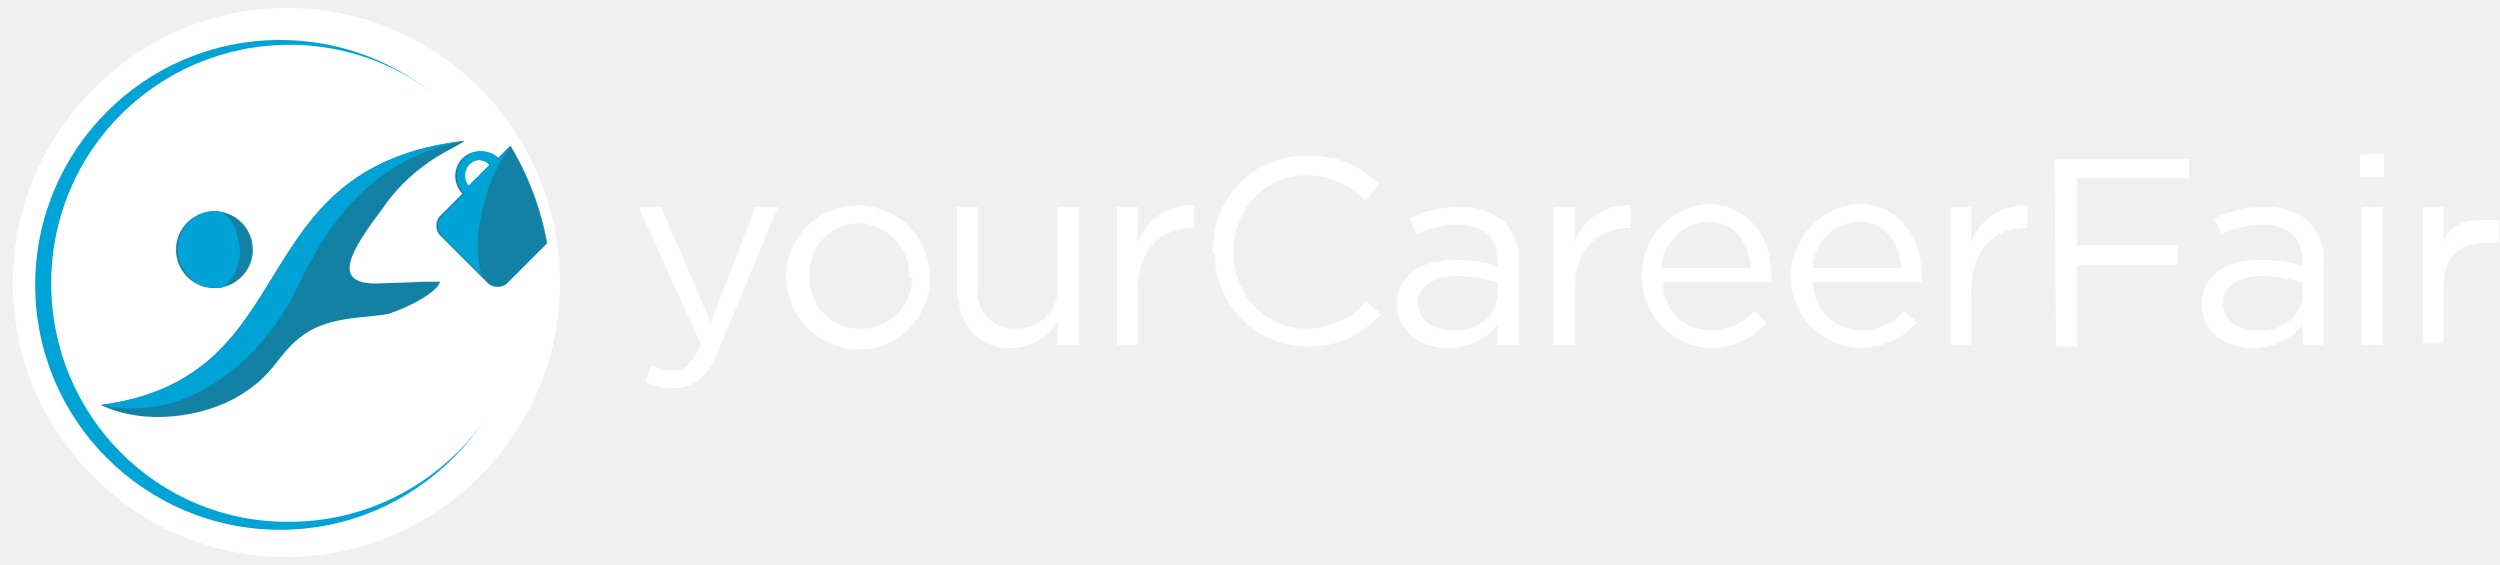
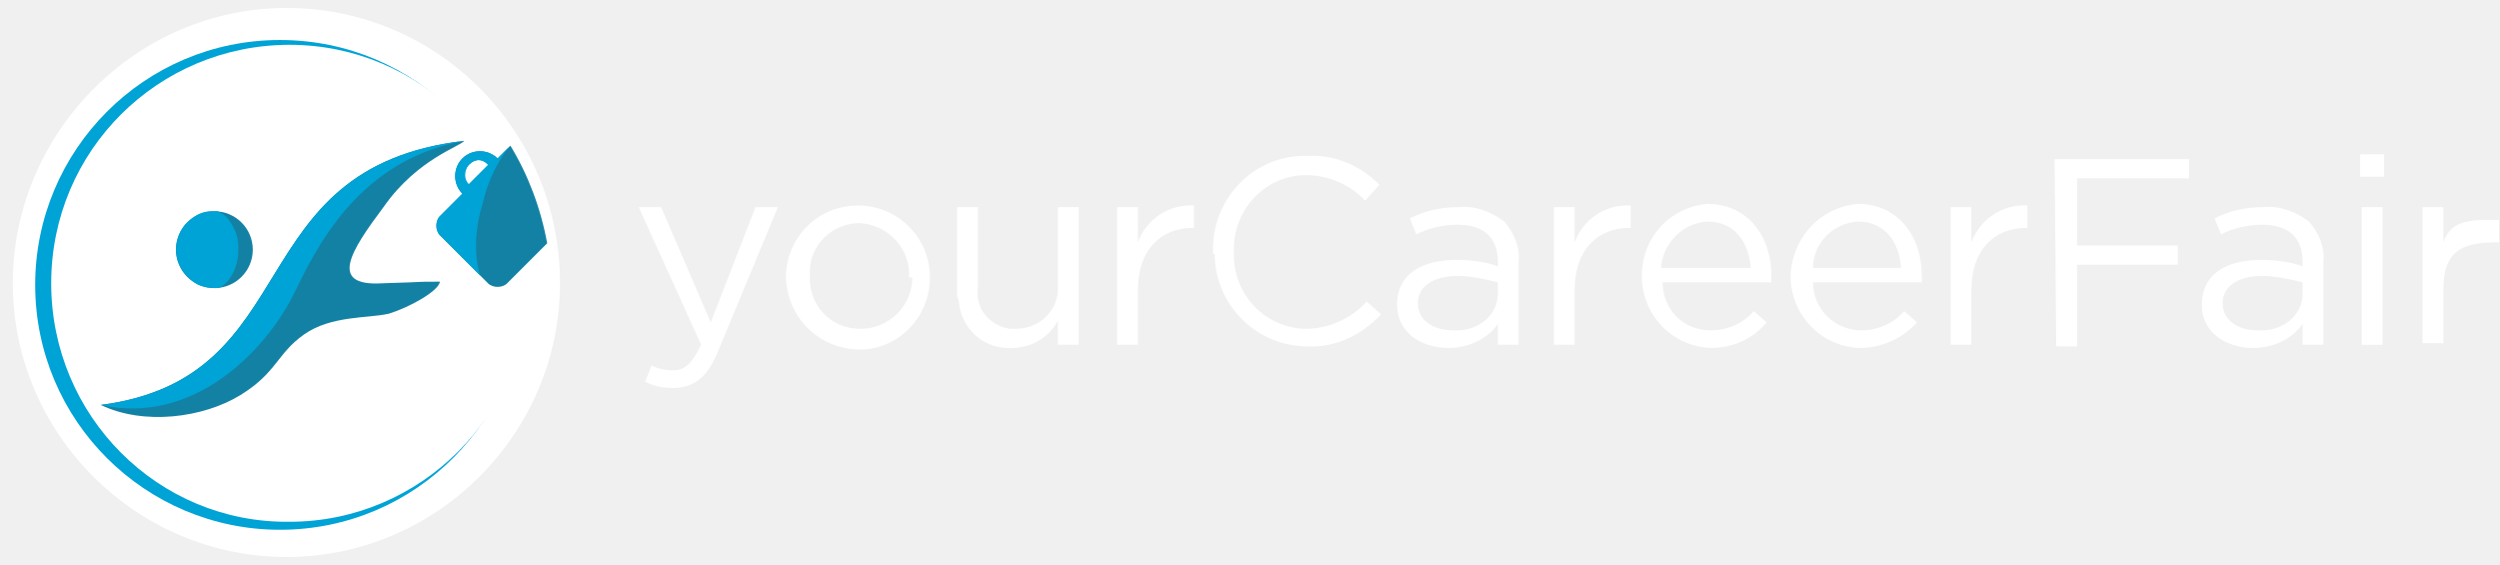
<svg xmlns="http://www.w3.org/2000/svg" xmlns:xlink="http://www.w3.org/1999/xlink" version="1.1" id="Layer_1" x="0px" y="0px" viewBox="0 0 156.2 35.3" style="enable-background:new 0 0 156.2 35.3;" xml:space="preserve">
  <style type="text/css">
	.st0{clip-path:url(#SVGID_2_);}
	.st1{fill:#FFFFFF;}
	.st2{clip-path:url(#SVGID_4_);}
	.st3{clip-path:url(#SVGID_6_);fill:#FFFFFF;}
	.st4{clip-path:url(#SVGID_8_);fill:#00A3D5;}
	.st5{clip-path:url(#SVGID_10_);fill:#FFFFFF;}
	.st6{clip-path:url(#SVGID_12_);fill:#1381A3;}
	.st7{clip-path:url(#SVGID_14_);fill:#00A3D5;}
	.st8{clip-path:url(#SVGID_16_);fill:#1381A3;}
	.st9{clip-path:url(#SVGID_18_);fill:#00A3D5;}
	.st10{fill:#1381A3;}
	.st11{fill:#00A3D5;}
</style>
  <g>
    <g>
      <g>
        <g>
          <defs>
            <rect id="SVGID_1_" y="-0.1" width="156.2" height="35.3" />
          </defs>
          <clipPath id="SVGID_2_">
            <use xlink:href="#SVGID_1_" style="overflow:visible;" />
          </clipPath>
          <g transform="translate(0)" class="st0">
            <g transform="translate(39.924 11.741)">
              <path class="st1" d="M0.4,12.1l0.4-1c0.4,0.2,0.9,0.3,1.3,0.3c0.8,0,1.2-0.4,1.8-1.6L0,1.2h1.4l3.1,7.2l2.8-7.2h1.4L5,10.1        c-0.7,1.8-1.6,2.4-2.9,2.4C1.6,12.5,0.9,12.4,0.4,12.1z" />
              <path class="st1" d="M9.2,5.6L9.2,5.6c0-2.5,2-4.5,4.5-4.5s4.5,2,4.5,4.5l0,0c0,2.5-2,4.5-4.4,4.5c0,0,0,0-0.1,0        C11.2,10,9.3,8.1,9.2,5.6L9.2,5.6z M16.9,5.6L16.9,5.6c0.1-1.8-1.3-3.3-3.1-3.4l0,0c-1.7,0-3.2,1.4-3.1,3.2v0.1l0,0        c-0.1,1.8,1.3,3.3,3.1,3.3c0,0,0,0,0.1,0c1.7,0,3.2-1.4,3.2-3.2C16.9,5.6,16.9,5.6,16.9,5.6L16.9,5.6z" />
              <path class="st1" d="M19.9,6.5V1.2h1.3v5c-0.2,1.3,0.7,2.4,2,2.6c0.1,0,0.3,0,0.4,0c1.4,0,2.6-1.1,2.6-2.5c0-0.1,0-0.1,0-0.2        V1.2h1.3v8.6h-1.3V8.3c-0.6,1.1-1.7,1.7-2.9,1.7c-1.7,0.1-3.2-1.2-3.3-3C19.9,6.9,19.9,6.7,19.9,6.5z" />
              <path class="st1" d="M29.9,1.2h1.3v2.2C31.7,2,33.1,1,34.7,1.1v1.4h-0.1c-1.9,0-3.4,1.3-3.4,3.9v3.4h-1.3        C29.9,9.8,29.9,1.2,29.9,1.2z" />
              <path class="st1" d="M35.9,4L35.9,4c-0.1-3.3,2.5-6,5.7-6c0.1,0,0.1,0,0.2,0c1.7-0.1,3.3,0.6,4.5,1.8l-0.9,1        c-0.9-1-2.3-1.6-3.7-1.6c-2.5,0-4.5,2.1-4.5,4.6c0,0.1,0,0.1,0,0.2l0,0c-0.1,2.5,1.8,4.7,4.4,4.8h0.1c1.4,0,2.8-0.6,3.8-1.7        l0.9,0.8c-1.2,1.3-2.9,2.1-4.6,2c-3.2,0-5.8-2.6-5.8-5.8C35.9,4.2,35.9,4.1,35.9,4z" />
              <path class="st1" d="M47.4,7.3L47.4,7.3c0-1.9,1.5-2.8,3.7-2.8c0.9,0,1.8,0.1,2.6,0.4V4.6c0-1.5-0.9-2.3-2.5-2.3        c-0.9,0-1.8,0.2-2.6,0.6l-0.4-1c1-0.5,2-0.7,3.1-0.7c1-0.1,2,0.3,2.8,0.9c0.6,0.7,1,1.6,0.9,2.5v5.2h-1.3V8.5        c-0.7,1-1.9,1.5-3.1,1.5C49,10,47.4,9.1,47.4,7.3z M53.7,6.6V5.9c-0.8-0.2-1.7-0.4-2.5-0.4c-1.6,0-2.5,0.7-2.5,1.7l0,0        c0,1.1,1,1.7,2.2,1.7C52.4,9,53.7,8,53.7,6.6L53.7,6.6z" />
              <path class="st1" d="M57.2,1.2h1.3v2.2C59,2,60.4,1,62,1.1v1.4h-0.1c-1.9,0-3.4,1.3-3.4,3.9v3.4h-1.3V1.2z" />
              <path class="st1" d="M67,8.9c1,0,2-0.4,2.7-1.2l0.8,0.7C69.6,9.5,68.3,10,67,10c-2.5-0.1-4.4-2.2-4.3-4.7        C62.8,3,64.5,1.2,66.8,1c2.5,0,4,2,4,4.5c0,0.1,0,0.2,0,0.4H64C64,7.6,65.3,8.9,67,8.9z M69.5,5c-0.1-1.6-1-2.9-2.7-2.9        C65.2,2.2,64,3.5,63.9,5H69.5z" />
              <path class="st1" d="M76.4,8.9c1,0,2-0.4,2.7-1.2l0.8,0.7c-0.9,1-2.2,1.6-3.6,1.6c-2.5-0.1-4.4-2.2-4.3-4.7        C72.2,3,73.9,1.2,76.2,1c2.5,0,4,2,4,4.5c0,0.1,0,0.2,0,0.4h-6.8C73.4,7.6,74.8,8.9,76.4,8.9z M78.9,5c-0.1-1.6-1-2.9-2.7-2.9        c-1.5,0.1-2.8,1.3-2.8,2.9H78.9z" />
              <path class="st1" d="M82,1.2h1.3v2.2C83.8,2,85.2,1,86.8,1.1v1.4h-0.1c-1.9,0-3.4,1.3-3.4,3.9v3.4H82V1.2z" />
              <path class="st1" d="M88.5-1.8h8.4v1.2h-7v4.2h6.3v1.2h-6.3v5.1h-1.3L88.5-1.8L88.5-1.8z" />
              <path class="st1" d="M97.7,7.3L97.7,7.3c0-1.9,1.5-2.8,3.7-2.8c0.9,0,1.8,0.1,2.6,0.4V4.6c0-1.5-0.9-2.3-2.5-2.3        c-0.9,0-1.8,0.2-2.6,0.6l-0.4-1c1-0.5,2-0.7,3.1-0.7c1-0.1,2,0.3,2.8,0.9c0.6,0.7,1,1.6,0.9,2.5v5.2H104V8.5        c-0.7,1-1.9,1.5-3.1,1.5C99.3,10,97.7,9.1,97.7,7.3z M104,6.6V5.9c-0.8-0.2-1.7-0.4-2.5-0.4c-1.6,0-2.5,0.7-2.5,1.7l0,0        c0,1.1,1,1.7,2.2,1.7C102.7,9,104,8,104,6.6L104,6.6z" />
              <path class="st1" d="M107.6-2.1h1.5v1.4h-1.5V-2.1z M107.7,1.2h1.3v8.6h-1.3V1.2z" />
              <path class="st1" d="M111.5,1.2h1.3v2.2c0.5-1.5,1.9-1.4,3.5-1.4v1.4h-0.1c-1.9,0-3.4,0.3-3.4,2.9v3.4h-1.3V1.2z" />
            </g>
          </g>
        </g>
      </g>
    </g>
  </g>
  <g>
    <g>
      <g>
        <g>
          <g>
            <defs>
              <rect id="SVGID_3_" x="-3.9" y="-6.2" width="42" height="59.4" />
            </defs>
            <clipPath id="SVGID_4_">
              <use xlink:href="#SVGID_3_" style="overflow:visible;" />
            </clipPath>
            <g class="st2">
              <g>
                <g>
                  <g>
                    <defs>
                      <rect id="SVGID_5_" x="-3.9" y="-6.2" width="42" height="59.4" />
                    </defs>
                    <clipPath id="SVGID_6_">
                      <use xlink:href="#SVGID_5_" style="overflow:visible;" />
                    </clipPath>
                    <path class="st3" d="M35,17.7c0,9.4-7.7,17.1-17.1,17.1S0.8,27.1,0.8,17.7S8.5,0.5,17.9,0.5C27.4,0.5,35,8.2,35,17.7" />
                  </g>
                </g>
              </g>
              <g>
                <g>
                  <g>
                    <defs>
                      <rect id="SVGID_7_" x="-3.9" y="-6.2" width="42" height="59.4" />
                    </defs>
                    <clipPath id="SVGID_8_">
                      <use xlink:href="#SVGID_7_" style="overflow:visible;" />
                    </clipPath>
                    <path class="st4" d="M32.8,17.8c0,8.4-6.8,15.3-15.3,15.3c-8.4,0-15.3-6.8-15.3-15.3C2.2,9.4,9,2.5,17.5,2.5           S32.8,9.4,32.8,17.8" />
                  </g>
                </g>
              </g>
              <g>
                <g>
                  <g>
                    <defs>
                      <rect id="SVGID_9_" x="-3.9" y="-6.2" width="42" height="59.4" />
                    </defs>
                    <clipPath id="SVGID_10_">
                      <use xlink:href="#SVGID_9_" style="overflow:visible;" />
                    </clipPath>
                    <path class="st5" d="M33,17.7c0,8.2-6.7,14.9-14.9,14.9C9.9,32.7,3.2,26,3.2,17.7S9.9,2.8,18.1,2.8S33,9.5,33,17.7" />
                  </g>
                </g>
              </g>
              <g>
                <g>
                  <g>
                    <defs>
                      <rect id="SVGID_11_" x="-3.9" y="-6.2" width="42" height="59.4" />
                    </defs>
                    <clipPath id="SVGID_12_">
                      <use xlink:href="#SVGID_11_" style="overflow:visible;" />
                    </clipPath>
                    <path class="st6" d="M29,8.8c-14.2,1.7-9.7,14.8-22.7,16.5c2.7,1.3,6.4,0.8,8.7-0.6s2.3-2.6,4-3.8c1.7-1.2,4-1,5.3-1.3           c1.3-0.4,3.1-1.4,3.2-2c-1.9,0-0.2,0-3.6,0.1c-3.4,0.2-2-2,0.1-4.8C26.1,9.9,28.9,9.1,29,8.8" />
                  </g>
                </g>
              </g>
              <g>
                <g>
                  <g>
                    <defs>
                      <rect id="SVGID_13_" x="-3.9" y="-6.2" width="42" height="59.4" />
                    </defs>
                    <clipPath id="SVGID_14_">
                      <use xlink:href="#SVGID_13_" style="overflow:visible;" />
                    </clipPath>
                    <path class="st7" d="M29,8.8c-14.2,1.7-9.7,14.8-22.7,16.5c5.8,1.3,10.4-3.4,12.2-7.2C20.3,14.3,23.1,9.9,29,8.8" />
                  </g>
                </g>
              </g>
              <g>
                <g>
                  <g>
                    <defs>
                      <rect id="SVGID_15_" x="-3.9" y="-6.2" width="42" height="59.4" />
                    </defs>
                    <clipPath id="SVGID_16_">
                      <use xlink:href="#SVGID_15_" style="overflow:visible;" />
                    </clipPath>
                    <path class="st8" d="M31.9,9.1l-0.8,0.8c-0.6-0.6-1.6-0.6-2.2,0s-0.6,1.6,0,2.2l-1.4,1.4c-0.3,0.3-0.3,0.9,0,1.2l3,3           c0.3,0.3,0.9,0.3,1.2,0l2.5-2.5C33.8,13,33,10.9,31.9,9.1 M29.3,11.6c-0.4-0.4-0.4-0.9,0-1.3c0.4-0.4,0.9-0.4,1.3,0           L29.3,11.6z" />
                  </g>
                </g>
              </g>
              <g>
                <g>
                  <g>
                    <defs>
                      <rect id="SVGID_17_" x="-3.9" y="-6.2" width="42" height="59.4" />
                    </defs>
                    <clipPath id="SVGID_18_">
                      <use xlink:href="#SVGID_17_" style="overflow:visible;" />
                    </clipPath>
-                     <path class="st9" d="M30.3,12.6c0.3-1.3,0.9-2.5,1.6-3.4l-0.7,0.7c-0.6-0.6-1.6-0.6-2.2,0s-0.6,1.6,0,2.2l-1.4,1.4           c-0.3,0.3-0.3,0.9,0,1.2l2.5,2.5C29.7,15.8,29.8,14.2,30.3,12.6 M29.3,10.3c0.4-0.4,0.9-0.4,1.3,0l-1.3,1.3           C29,11.3,29,10.7,29.3,10.3" />
+                     <path class="st9" d="M30.2,12.6c0.3-1.3,0.9-2.5,1.6-3.4l-0.7,0.7c-0.6-0.6-1.6-0.6-2.2,0s-0.6,1.6,0,2.2l-1.4,1.4           c-0.3,0.3-0.3,0.9,0,1.2l2.5,2.5C29.6,15.8,29.7,14.2,30.2,12.6 M29.3,10.3c0.4-0.4,0.8-0.4,1.2,0l-1.2,1.2           C29,11.2,29,10.7,29.3,10.3" />
                  </g>
                </g>
              </g>
            </g>
          </g>
        </g>
      </g>
    </g>
  </g>
  <circle class="st10" cx="13.4" cy="15.6" r="2.4" />
-   <path class="st11" d="M15,15.6c0,0.2,0,1.2-0.7,2c-0.2,0.2-0.4,0.4-0.6,0.4c-0.2,0-0.7,0-1.2-0.2c-0.6-0.3-1.4-1.1-1.4-2.2  c0-0.9,0.5-1.5,0.6-1.6s0.7-0.8,1.6-0.8c0.2,0,0.3,0,0.4,0c0.2,0.1,0.4,0.2,0.6,0.4C14.9,14.4,14.9,15.2,15,15.6z" />
+   <path class="st11" d="M14.9,15.6c0,0.2,0,1.2-0.7,2C14,17.8,13.8,18,13.6,18c-0.3,0-0.7,0-1.2-0.2c-0.6-0.3-1.4-1.1-1.4-2.2  c0-0.9,0.5-1.5,0.6-1.6s0.7-0.8,1.6-0.8c0.2,0,0.3,0,0.4,0c0.2,0.1,0.4,0.2,0.6,0.4C14.8,14.4,14.9,14.9,14.9,15.6z" />
</svg>
